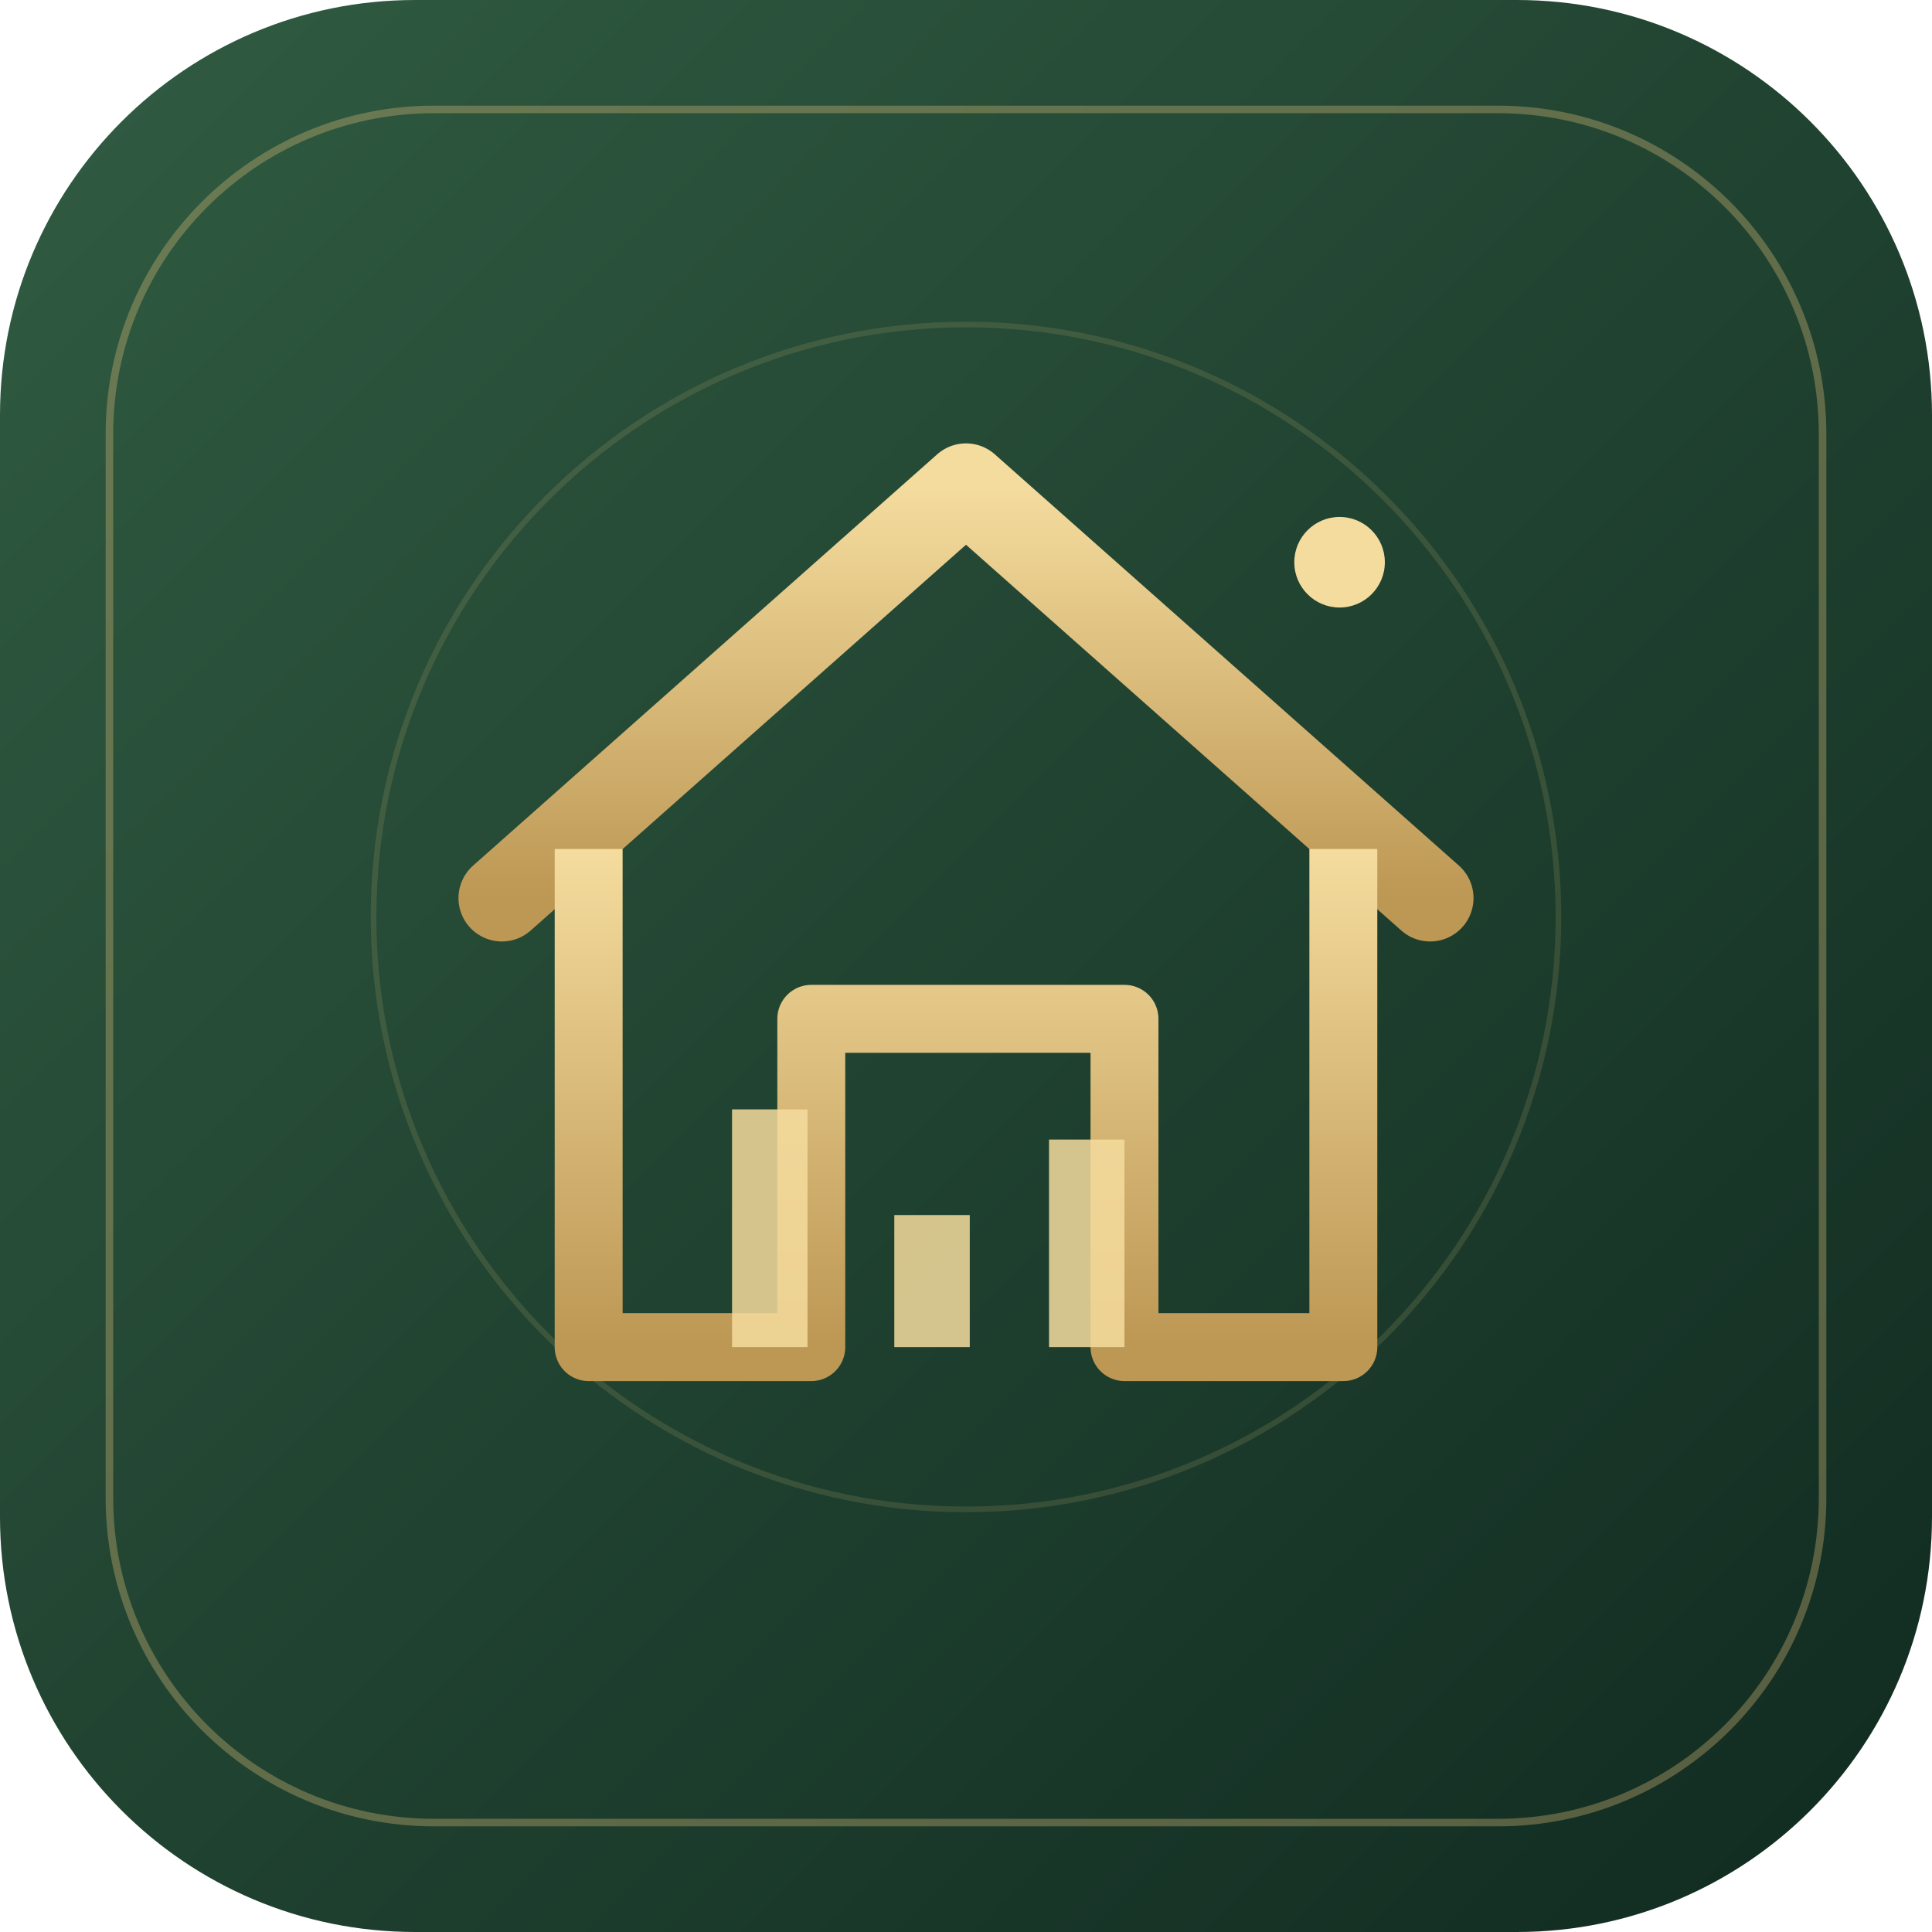
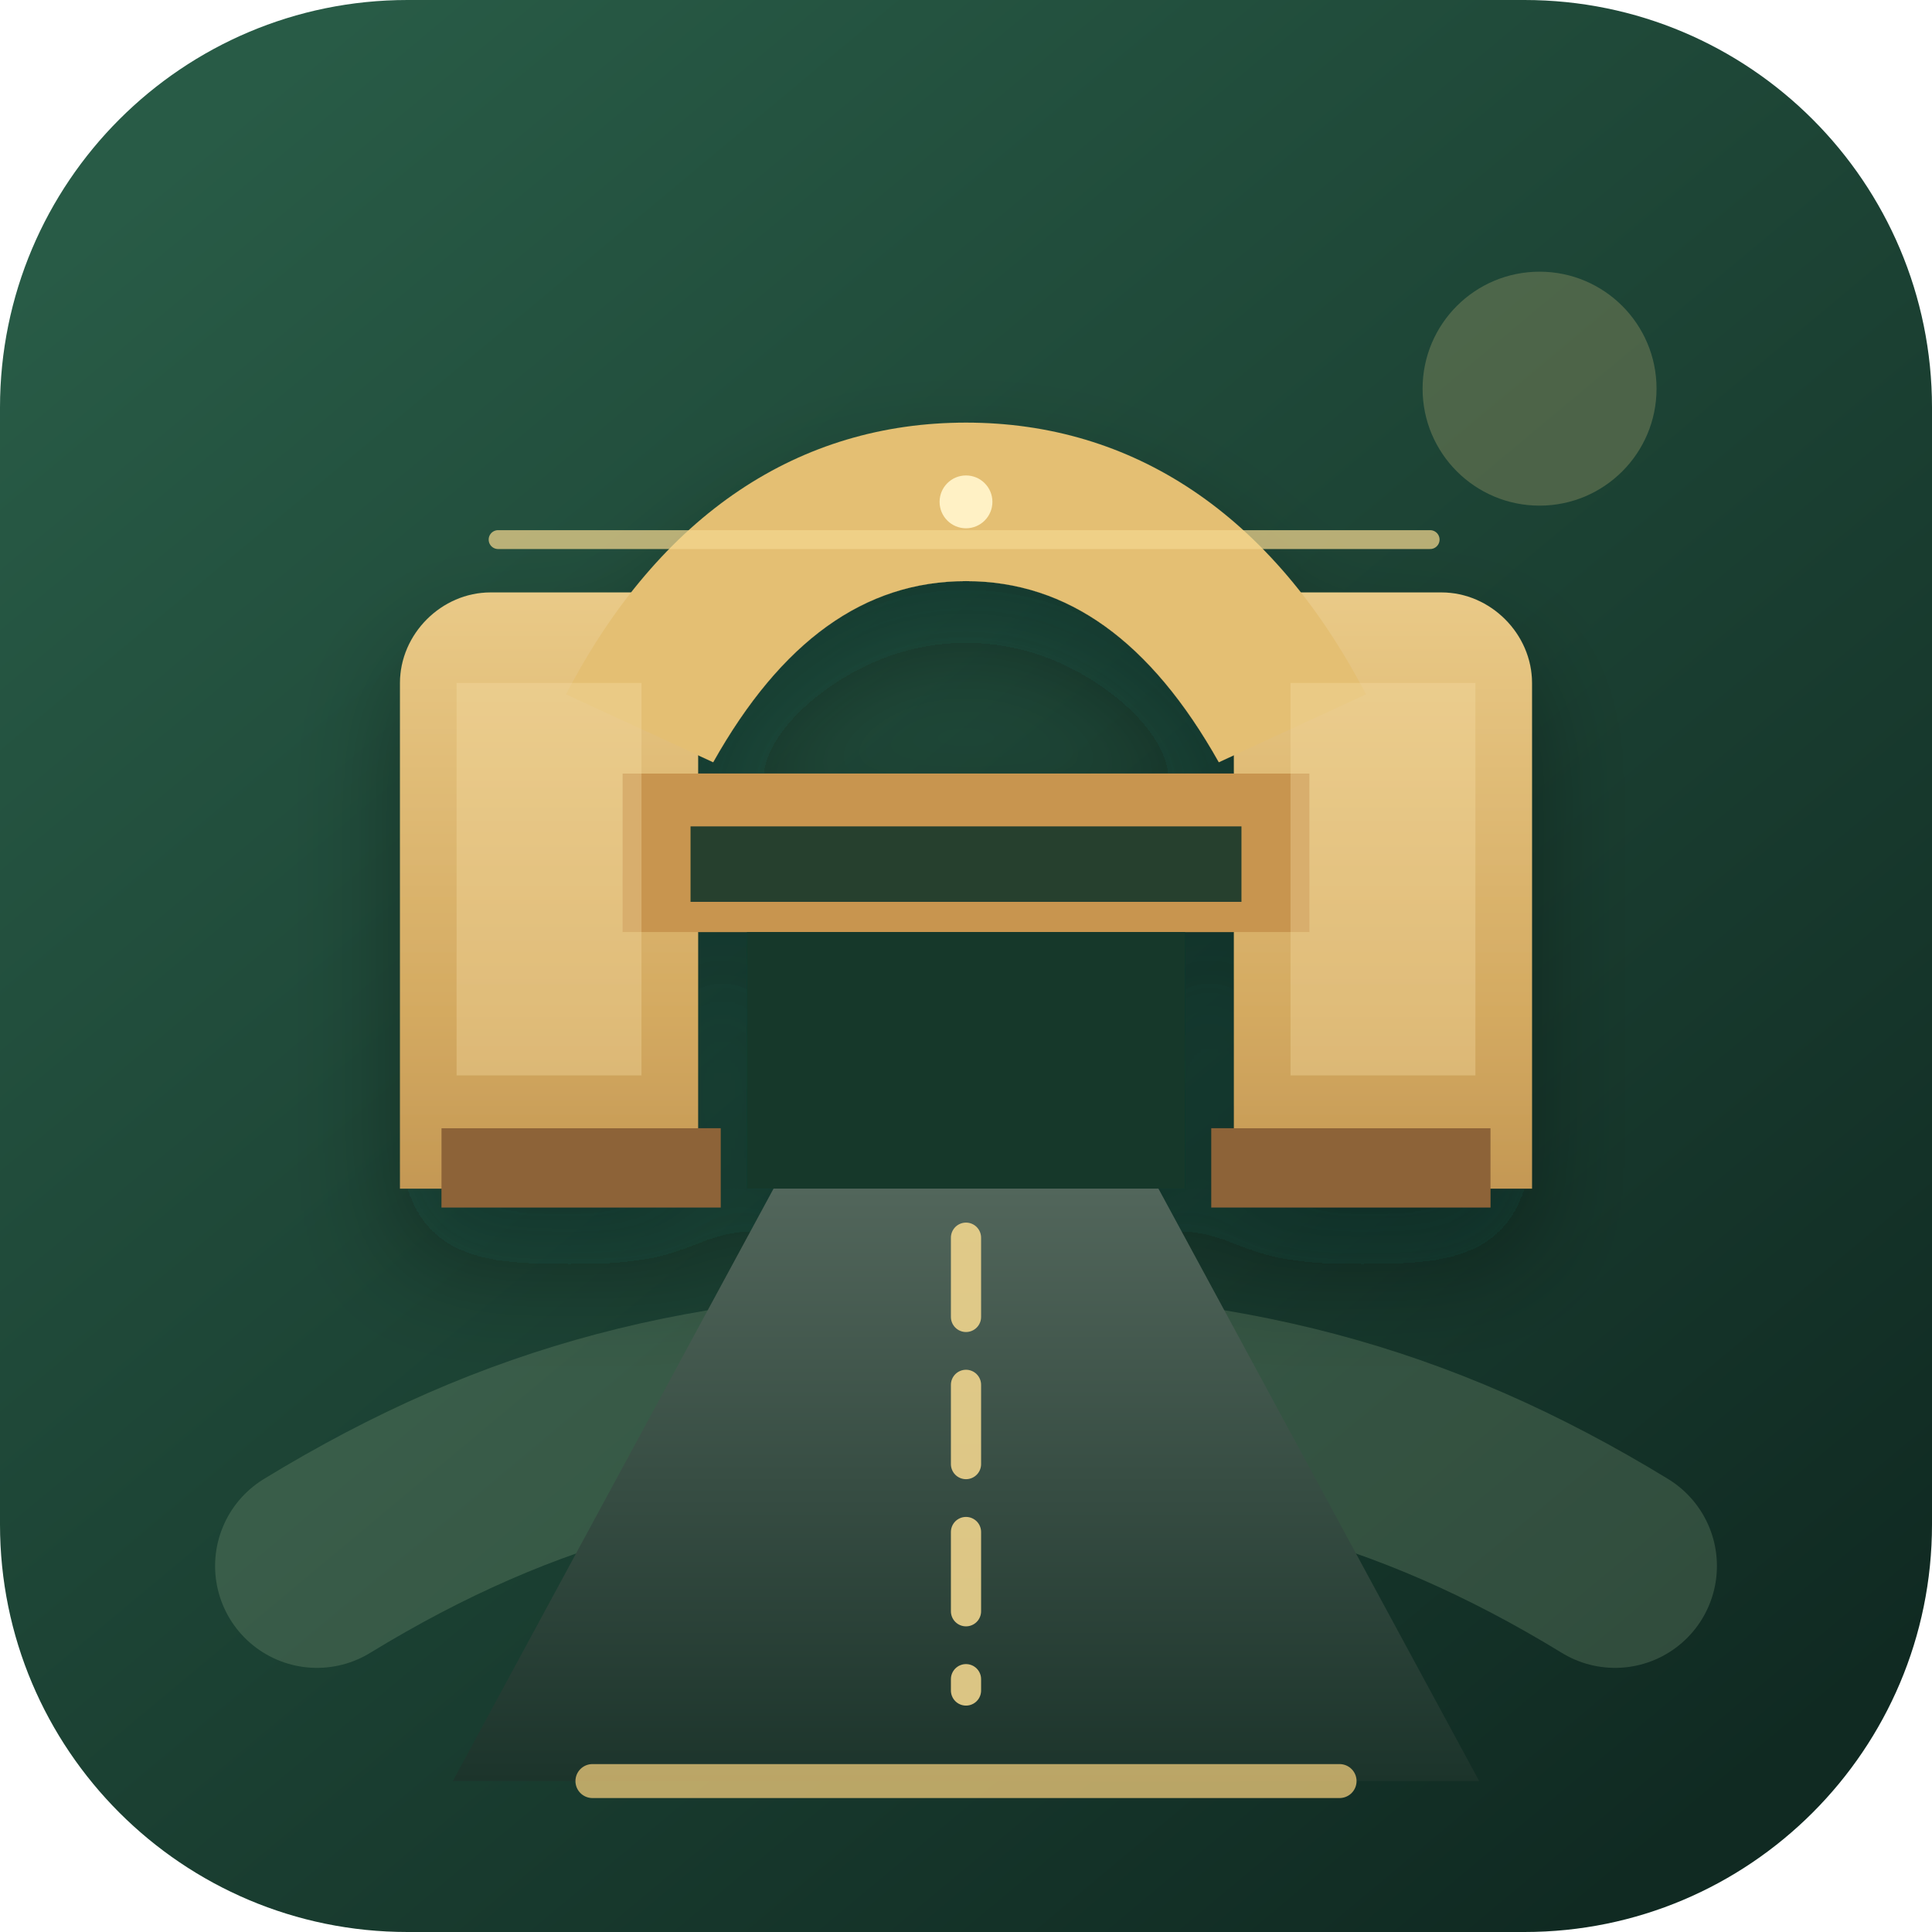
- <svg xmlns="http://www.w3.org/2000/svg" viewBox="0 0 512 512">
+ <svg xmlns="http://www.w3.org/2000/svg" viewBox="0 0 512 512" role="img" aria-label="AbujaLife Welcome Gate icon">
  <defs>
-     <linearGradient id="forest" x2="1" y2="1">
-       <stop stop-color="#315c42" />
-       <stop offset="1" stop-color="#102a20" />
+     <linearGradient id="bg" x1="64" y1="26" x2="448" y2="486" gradientUnits="userSpaceOnUse">
+       <stop stop-color="#285b46" />
+       <stop offset="1" stop-color="#102a22" />
    </linearGradient>
-     <linearGradient id="gold" x2="0" y2="1">
-       <stop stop-color="#f4dc9e" />
-       <stop offset="1" stop-color="#bd9754" />
+     <linearGradient id="stone" x1="256" y1="118" x2="256" y2="391" gradientUnits="userSpaceOnUse">
+       <stop stop-color="#f1d595" />
+       <stop offset=".55" stop-color="#d4aa61" />
+       <stop offset="1" stop-color="#aa7b3f" />
    </linearGradient>
+     <linearGradient id="road" x1="256" y1="315" x2="256" y2="472" gradientUnits="userSpaceOnUse">
+       <stop stop-color="#52665b" />
+       <stop offset="1" stop-color="#1c342b" />
+     </linearGradient>
+     <filter id="shadow" x="-20%" y="-20%" width="140%" height="160%">
+       <feDropShadow dx="0" dy="15" stdDeviation="14" flood-color="#071b14" flood-opacity=".34" />
+     </filter>
  </defs>
-   <rect width="512" height="512" rx="110" fill="url(#forest)" />
-   <rect x="29" y="29" width="454" height="454" rx="86" fill="none" stroke="#d9bb78" stroke-width="2" opacity=".35" />
-   <circle cx="256" cy="243" r="157" fill="none" stroke="#d9bb78" stroke-width="1.5" opacity=".15" />
-   <path d="m133 238 123-109 123 109" fill="none" stroke="url(#gold)" stroke-width="23" stroke-linecap="round" stroke-linejoin="round" />
-   <path d="M156 225v132h59v-87h83v87h58V225" fill="none" stroke="url(#gold)" stroke-width="18" stroke-linejoin="round" />
-   <path d="M194 357V294h20v63m23 0v-35h20v35m21 0v-55h20v55" fill="#f4dc9e" opacity=".85" />
-   <path d="M130 379h252" stroke="url(#gold)" stroke-width="7" stroke-linecap="round" />
-   <circle cx="355" cy="149" r="12" fill="#f4dc9e" />
+   <rect width="512" height="512" rx="108" fill="url(#bg)" />
+   <circle cx="408" cy="103" r="31" fill="#f4d78f" opacity=".22" />
+   <path d="M84 415C138 382 189 369 256 369s118 13 172 46" fill="none" stroke="#8da883" stroke-width="54" stroke-linecap="round" opacity=".26" />
+   <g filter="url(#shadow)">
+     <path d="M106 315V181c0-13 11-24 24-24h55v158h-79Z" fill="url(#stone)" />
+     <path d="M327 157h55c13 0 24 11 24 24v134h-79V157Z" fill="url(#stone)" />
+     <path d="M150 184c25-48 62-72 106-72s81 24 106 72l-39 18c-18-32-40-48-67-48s-49 16-67 48l-39-18Z" fill="#e4bf73" />
+     <path d="M165 205h182v42H165z" fill="#c8954f" />
+     <path d="M183 219h146v20H183z" fill="#17382d" opacity=".92" />
+     <path d="M198 247h116v68H198z" fill="#16372c" />
+     <path d="M121 181h49v104h-49zM342 181h49v104h-49z" fill="#f5dea8" opacity=".34" />
+     <path d="M117 299h74v21h-74zM321 299h74v21h-74z" fill="#8d6339" />
+   </g>
+   <path d="M205 315h102l85 157H120l85-157Z" fill="url(#road)" />
+   <path d="M256 328v120" stroke="#f4d78f" stroke-width="8" stroke-linecap="round" stroke-dasharray="21 18" opacity=".88" />
+   <path d="M157 472h198" stroke="#e8c577" stroke-width="9" stroke-linecap="round" opacity=".78" />
+   <path d="M132 143h247" stroke="#f4d78f" stroke-width="5" stroke-linecap="round" opacity=".72" />
+   <circle cx="256" cy="133" r="7" fill="#fff1c5" />
</svg>
